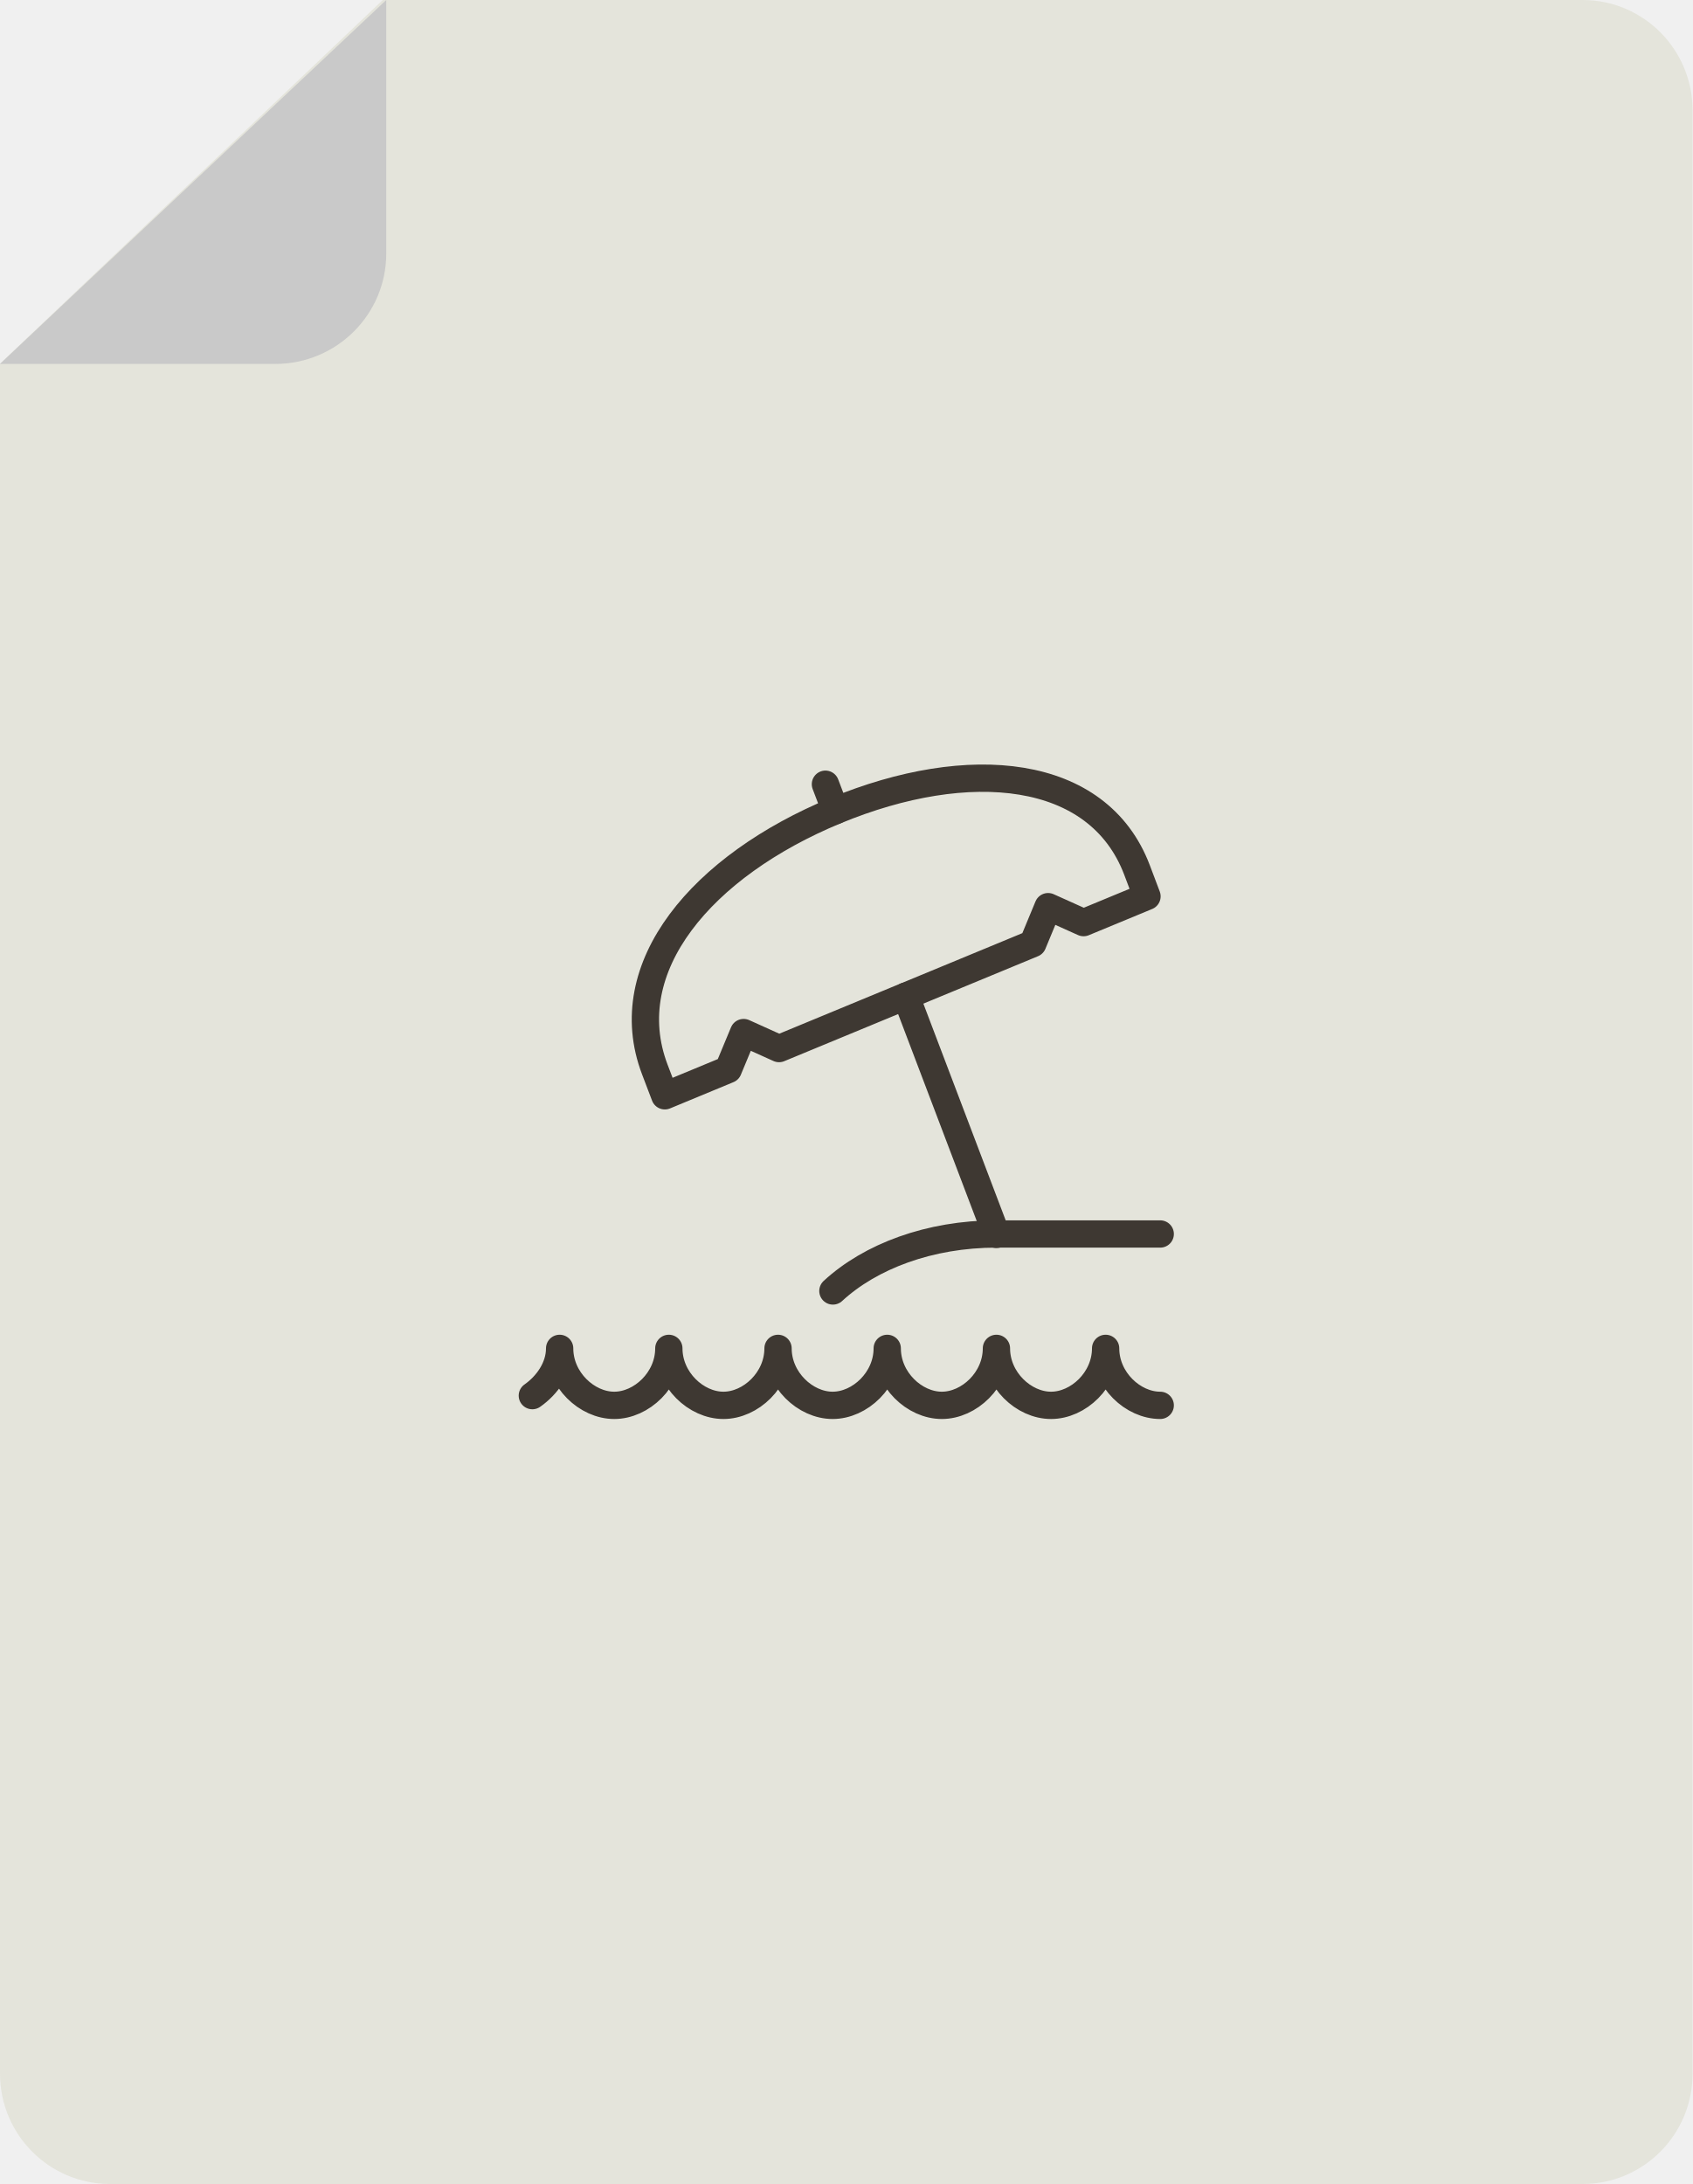
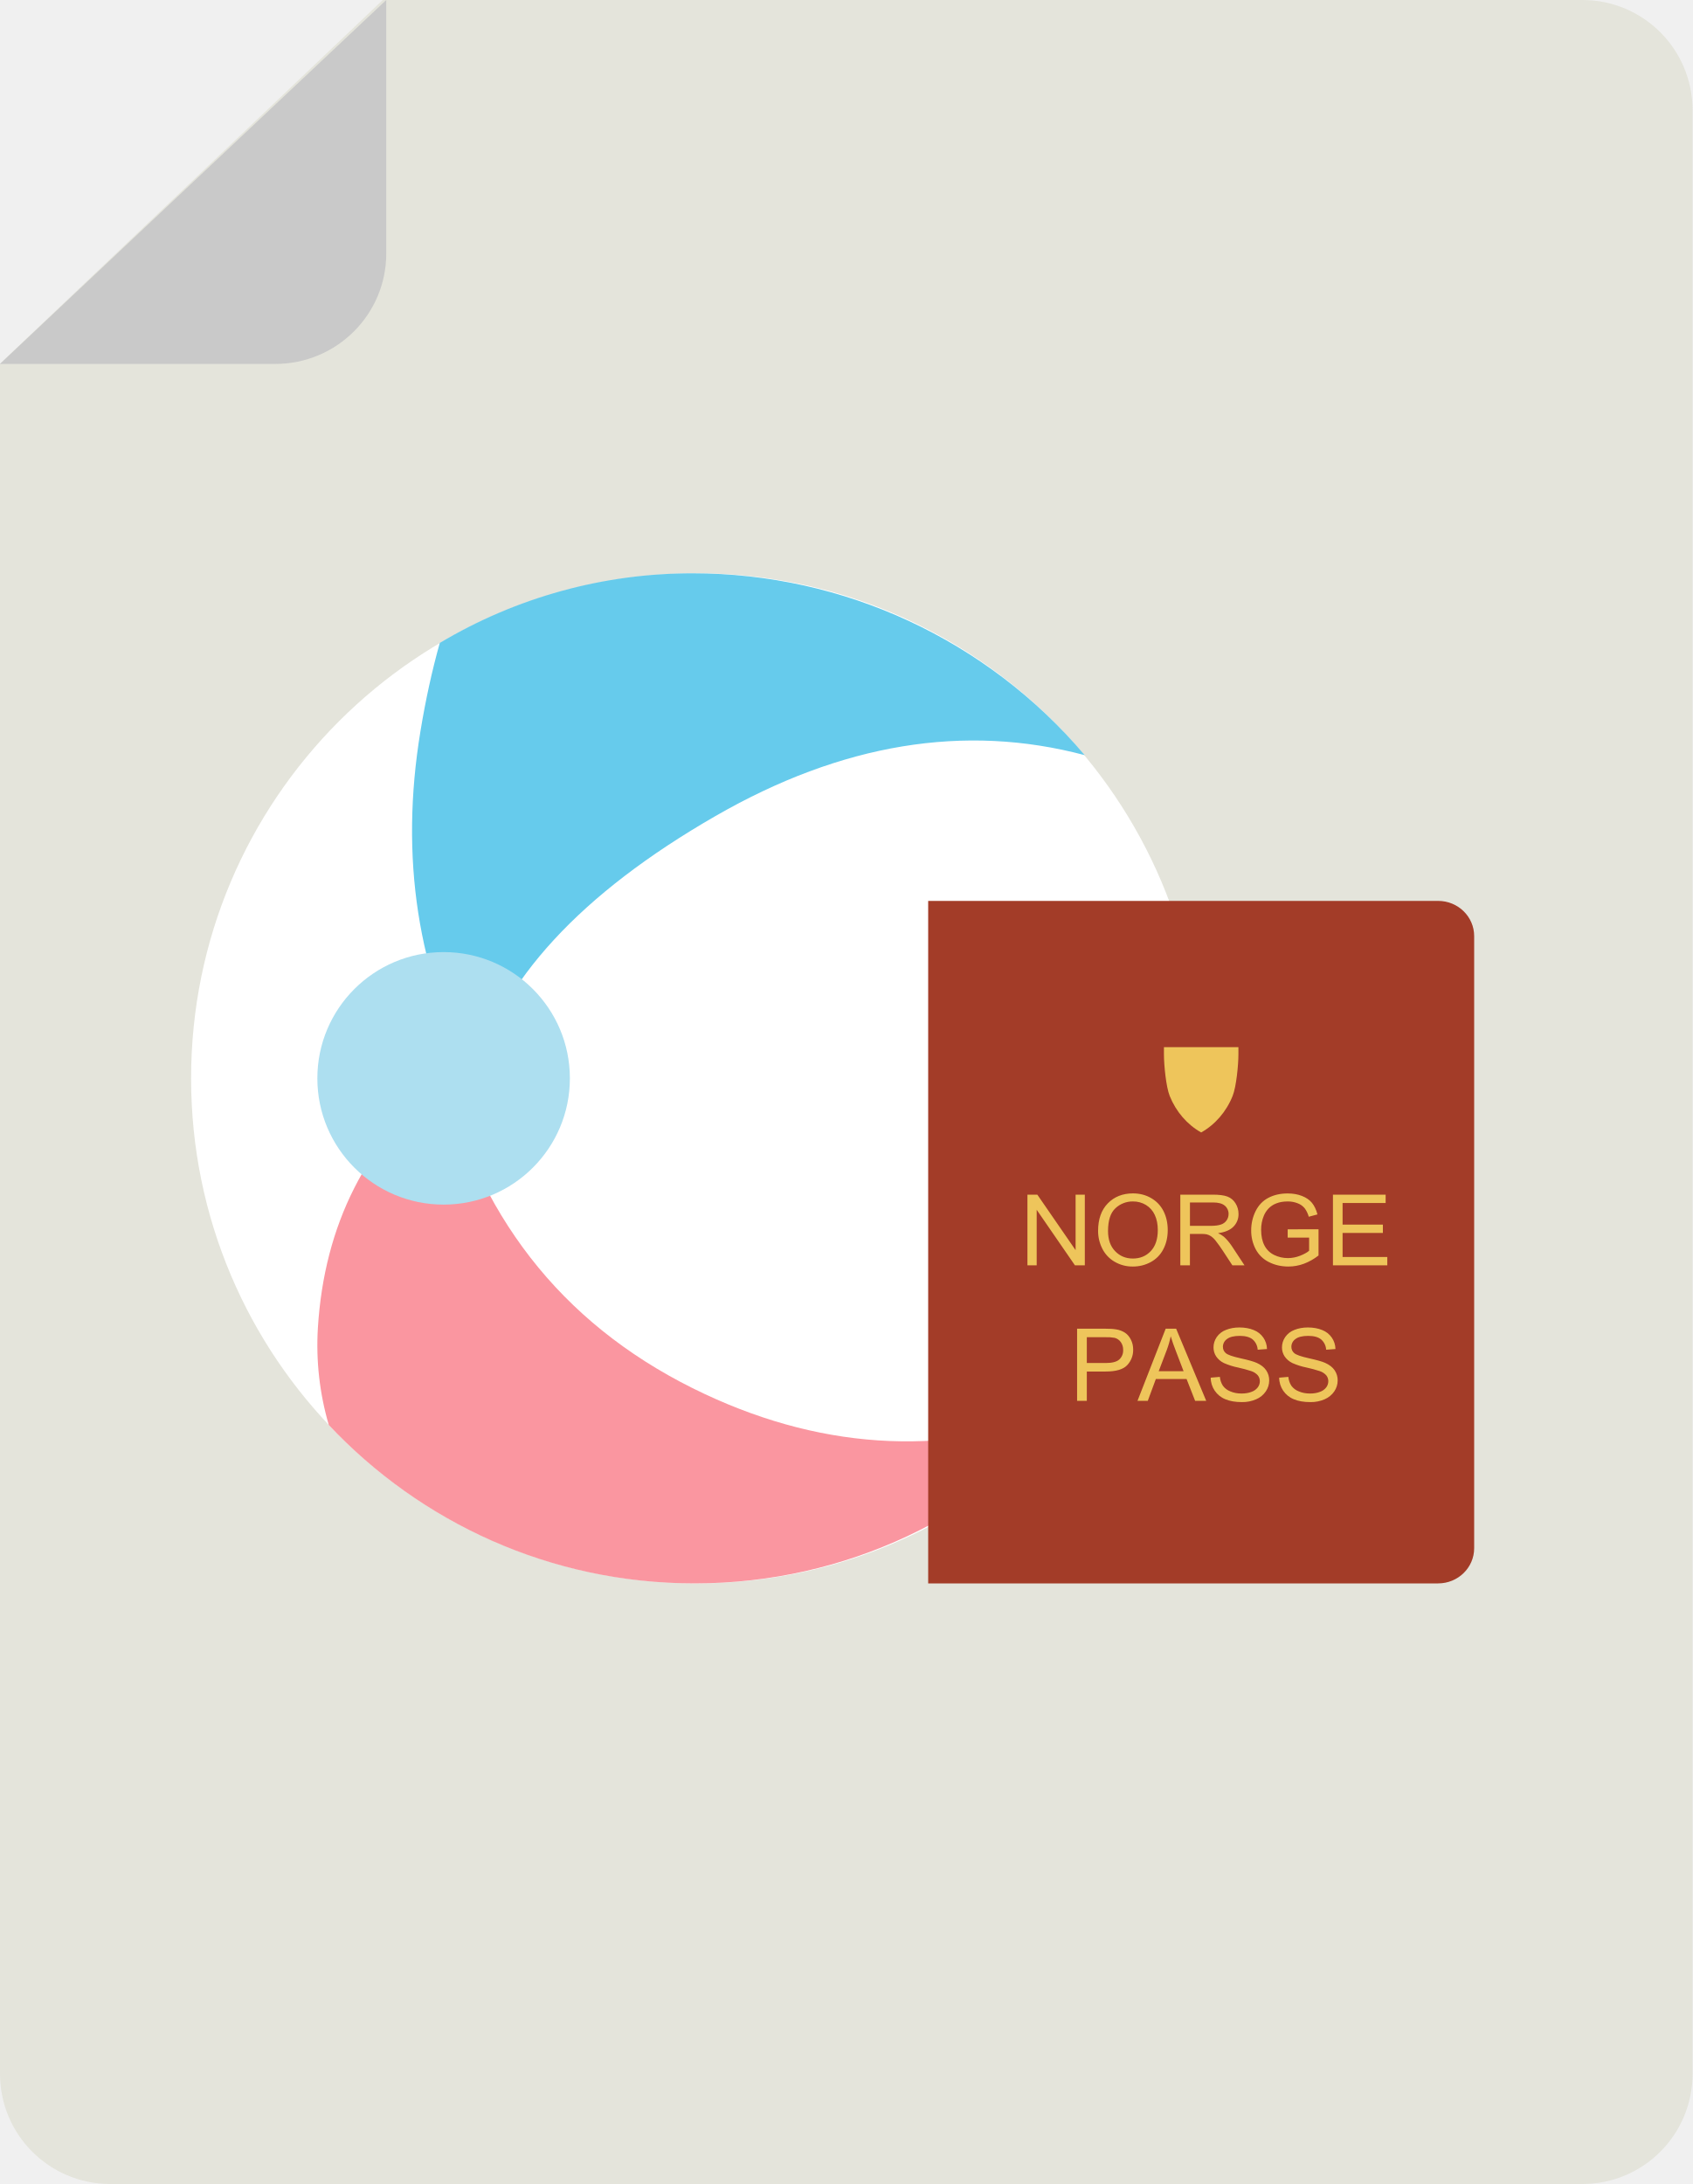
- <svg xmlns="http://www.w3.org/2000/svg" width="62px" height="80px" viewBox="0 0 62 80" version="1.1">
-   <g stroke="none" stroke-width="1" fill="none" fill-rule="evenodd">
-     <path d="M0,13.322 L0,75.957 C0,78.19 1.803,80 4.029,80 L57.973,80 C60.197,80 62,78.19 62,75.957 L62,4.043 C62,1.81 60.197,0 57.973,0 L14.021,0 L0,13.322 Z" fill="#E4E4DB" />
-     <path d="M14.149,0 L14.149,9.285 C14.149,11.52 12.329,13.331 10.083,13.331 L0,13.331 L14.149,0 Z" fill="#C9C9C9" />
-     <g transform="translate(19, 28)" stroke="#3E3832" stroke-linecap="round" stroke-linejoin="round">
-       <path d="M23.5,17.201 L17.5,17.201 C15.049,17.201 12.879,18.023 11.51,19.288" />
-       <path d="M17.5,17.217 L14.184,8.487" />
-       <path d="M11.605,1.695 L11.236,0.726" />
-       <path d="M11.605,1.695 C6.728,3.712 3.561,7.42 4.984,11.169 L5.353,12.139 L7.676,11.177 L8.239,9.823 L9.537,10.409 L18.832,6.564 L19.393,5.211 L20.692,5.795 L23.015,4.834 L22.648,3.863 C21.223,0.113 16.483,-0.322 11.605,1.695 L11.605,1.695 Z" />
-       <path d="M23.5,23.478 C22.5,23.478 21.5,22.543 21.5,21.391 C21.5,22.543 20.5,23.478 19.5,23.478 C18.5,23.478 17.5,22.543 17.5,21.391 C17.5,22.543 16.5,23.478 15.5,23.478 C14.5,23.478 13.5,22.543 13.5,21.391 C13.5,22.543 12.5,23.478 11.5,23.478 C10.5,23.478 9.5,22.543 9.5,21.391 C9.5,22.543 8.5,23.478 7.5,23.478 C6.5,23.478 5.5,22.543 5.5,21.391 C5.5,22.543 4.5,23.478 3.5,23.478 C2.5,23.478 1.5,22.543 1.5,21.391 C1.5,22.111 1.037,22.747 0.5,23.122" />
+ <svg xmlns="http://www.w3.org/2000/svg" width="62" height="80" viewBox="0 0 62 80">
+   <g fill="none" fill-rule="evenodd">
+     <path fill="#E4E4DB" d="M0 13.322v62.635A4.036 4.036 0 0 0 4.029 80h53.944A4.035 4.035 0 0 0 62 75.957V4.043A4.035 4.035 0 0 0 57.973 0H14.021L0 13.322z" />
+     <path fill="#C9C9C9" d="M14.149 0v9.285c0 2.235-1.82 4.046-4.066 4.046H0L14.149 0z" />
+     <g fill-rule="nonzero" transform="translate(7 21)">
+       <circle cx="18.5" cy="18.5" r="18.5" fill="#FFF" />
+       <path fill="#66CBEC" d="M9.11 2.55A18.04 18.04 0 0 1 18.379 0a18.798 18.798 0 0 1 14.354 6.661c-4.398-1.17-8.906-.427-13.522 2.229-4.943 2.843-7.893 6.046-8.852 9.61-2.067-3.854-2.72-8.094-1.957-12.719.189-1.148.425-2.225.708-3.231z" />
+       <path fill="#FA96A0" d="M5.044 31.198a10.414 10.414 0 0 1-.4-3.553c.233-3.784 1.775-6.832 4.626-9.145 1.428 5.396 4.61 9.25 9.544 11.563 4.507 2.112 9.028 2.295 13.561.548C28.996 34.524 24.009 37 18.445 37c-5.28 0-10.042-2.23-13.401-5.802z" />
+       <circle cx="9.25" cy="18.5" r="4.625" fill="#ADDFF0" />
    </g>
+     <path fill="#A33C28" d="M54 34.29c0-.713-.591-1.29-1.32-1.29H34v25h18.679c.73 0 1.321-.577 1.321-1.29V34.29z" />
+     <path fill="#EEC55B" d="M39.455 51.314V48.67h1.015c.179 0 .315.008.41.025a.82.82 0 0 1 .332.124c.089.06.16.146.215.255.055.11.082.23.082.36a.804.804 0 0 1-.218.571c-.146.156-.41.234-.79.234h-.69v1.075h-.356zm.356-1.387h.696c.23 0 .393-.042.49-.126a.446.446 0 0 0 .145-.356.472.472 0 0 0-.086-.284.399.399 0 0 0-.224-.156 1.549 1.549 0 0 0-.333-.023h-.688v.945zm1.856 1.387L42.7 48.67h.383l1.102 2.644h-.406l-.314-.801h-1.125l-.296.8h-.378zm.777-1.086h.912l-.28-.732a7.147 7.147 0 0 1-.192-.548c-.034.17-.082.338-.145.505l-.295.775zm1.905.236l.336-.029a.72.72 0 0 0 .111.326.605.605 0 0 0 .271.205c.123.053.26.079.413.079.136 0 .256-.02.36-.06a.499.499 0 0 0 .232-.163.374.374 0 0 0 .077-.226.34.34 0 0 0-.074-.217.545.545 0 0 0-.242-.156 4.804 4.804 0 0 0-.48-.13 2.48 2.48 0 0 1-.519-.164.725.725 0 0 1-.287-.246.595.595 0 0 1-.095-.33c0-.133.039-.258.116-.374a.714.714 0 0 1 .338-.264c.148-.06.312-.09.494-.09.2 0 .375.032.527.095a.759.759 0 0 1 .484.695l-.341.025a.538.538 0 0 0-.187-.379c-.106-.085-.262-.128-.469-.128-.215 0-.372.04-.47.117a.347.347 0 0 0-.148.28c0 .095.034.173.104.234.069.062.248.125.537.189.29.064.488.12.596.169.157.07.272.16.347.27a.648.648 0 0 1 .112.375.71.71 0 0 1-.123.398.806.806 0 0 1-.353.29 1.25 1.25 0 0 1-.52.104c-.243 0-.447-.035-.611-.105a.854.854 0 0 1-.536-.79zm2.508 0l.336-.029a.72.72 0 0 0 .111.326.605.605 0 0 0 .271.205c.123.053.26.079.413.079.136 0 .256-.02.36-.06a.499.499 0 0 0 .232-.163.374.374 0 0 0 .077-.226.34.34 0 0 0-.074-.217.545.545 0 0 0-.242-.156 4.804 4.804 0 0 0-.48-.13 2.48 2.48 0 0 1-.519-.164.725.725 0 0 1-.287-.246.595.595 0 0 1-.095-.33c0-.133.039-.258.116-.374a.714.714 0 0 1 .338-.264c.148-.06.312-.09.494-.09.2 0 .375.032.527.095a.759.759 0 0 1 .484.695l-.341.025a.538.538 0 0 0-.187-.379c-.106-.085-.262-.128-.469-.128-.215 0-.372.04-.47.117a.347.347 0 0 0-.148.28c0 .095.034.173.104.234.069.062.248.125.537.189.29.064.488.12.596.169.157.07.272.16.347.27a.648.648 0 0 1 .112.375.71.71 0 0 1-.123.398.806.806 0 0 1-.353.29 1.25 1.25 0 0 1-.52.104c-.243 0-.447-.035-.611-.105a.854.854 0 0 1-.536-.79zM37.636 46.349V43.76h.362l1.402 2.033V43.76h.338v2.589h-.362l-1.401-2.034v2.034h-.339zm2.588-1.261c0-.43.119-.766.357-1.01.237-.242.544-.364.92-.364.247 0 .469.057.666.172.198.114.349.273.453.477.103.204.155.436.155.695 0 .262-.054.497-.164.705a1.1 1.1 0 0 1-.464.47c-.2.107-.416.16-.647.16a1.29 1.29 0 0 1-.674-.177 1.15 1.15 0 0 1-.45-.482 1.425 1.425 0 0 1-.152-.646zm.364.005c0 .312.086.558.26.737.172.18.389.27.65.27.265 0 .484-.09.656-.272.171-.181.257-.439.257-.772 0-.21-.036-.394-.11-.552a.828.828 0 0 0-.322-.365.893.893 0 0 0-.476-.13.917.917 0 0 0-.645.25c-.18.167-.27.445-.27.834zm2.648 1.256V43.76h1.182c.238 0 .419.023.543.07a.589.589 0 0 1 .296.246.719.719 0 0 1 .111.39.64.64 0 0 1-.184.465c-.122.126-.311.206-.567.24a.92.92 0 0 1 .213.129c.103.092.2.206.293.344l.464.705h-.444l-.353-.539a4.909 4.909 0 0 0-.255-.356.79.79 0 0 0-.18-.174.538.538 0 0 0-.16-.068 1.092 1.092 0 0 0-.197-.013h-.41v1.15h-.352zm.353-1.446h.758c.162 0 .288-.017.379-.049a.401.401 0 0 0 .278-.388.38.38 0 0 0-.137-.301c-.092-.08-.236-.119-.434-.119h-.844v.857zm3.58.43v-.303l1.13-.002v.96a2.01 2.01 0 0 1-.536.303 1.635 1.635 0 0 1-.568.102c-.262 0-.5-.055-.714-.163a1.097 1.097 0 0 1-.485-.473 1.451 1.451 0 0 1-.164-.69c0-.252.055-.487.163-.706.109-.218.265-.38.469-.486.203-.106.438-.159.704-.159.193 0 .367.03.523.091.156.06.278.145.367.253.088.109.156.25.202.424l-.319.085a.944.944 0 0 0-.149-.31.611.611 0 0 0-.255-.182.96.96 0 0 0-.367-.068c-.162 0-.301.024-.419.072a.782.782 0 0 0-.285.188.894.894 0 0 0-.168.256 1.32 1.32 0 0 0-.102.52c0 .231.041.424.123.58.082.155.201.27.358.346.156.075.322.113.498.113.153 0 .302-.029.448-.086.145-.057.256-.118.331-.183v-.482h-.784zm1.658 1.016V43.76h1.93v.306H49.18v.792h1.476v.304H49.18v.881h1.638v.306h-1.99zM45.151 38.357h-2.515v.261c0 .392.076 1.192.212 1.529.232.576.641 1.048 1.152 1.335.51-.287.92-.759 1.151-1.335.136-.337.213-1.137.213-1.529v-.26h-.213z" />
  </g>
</svg>
